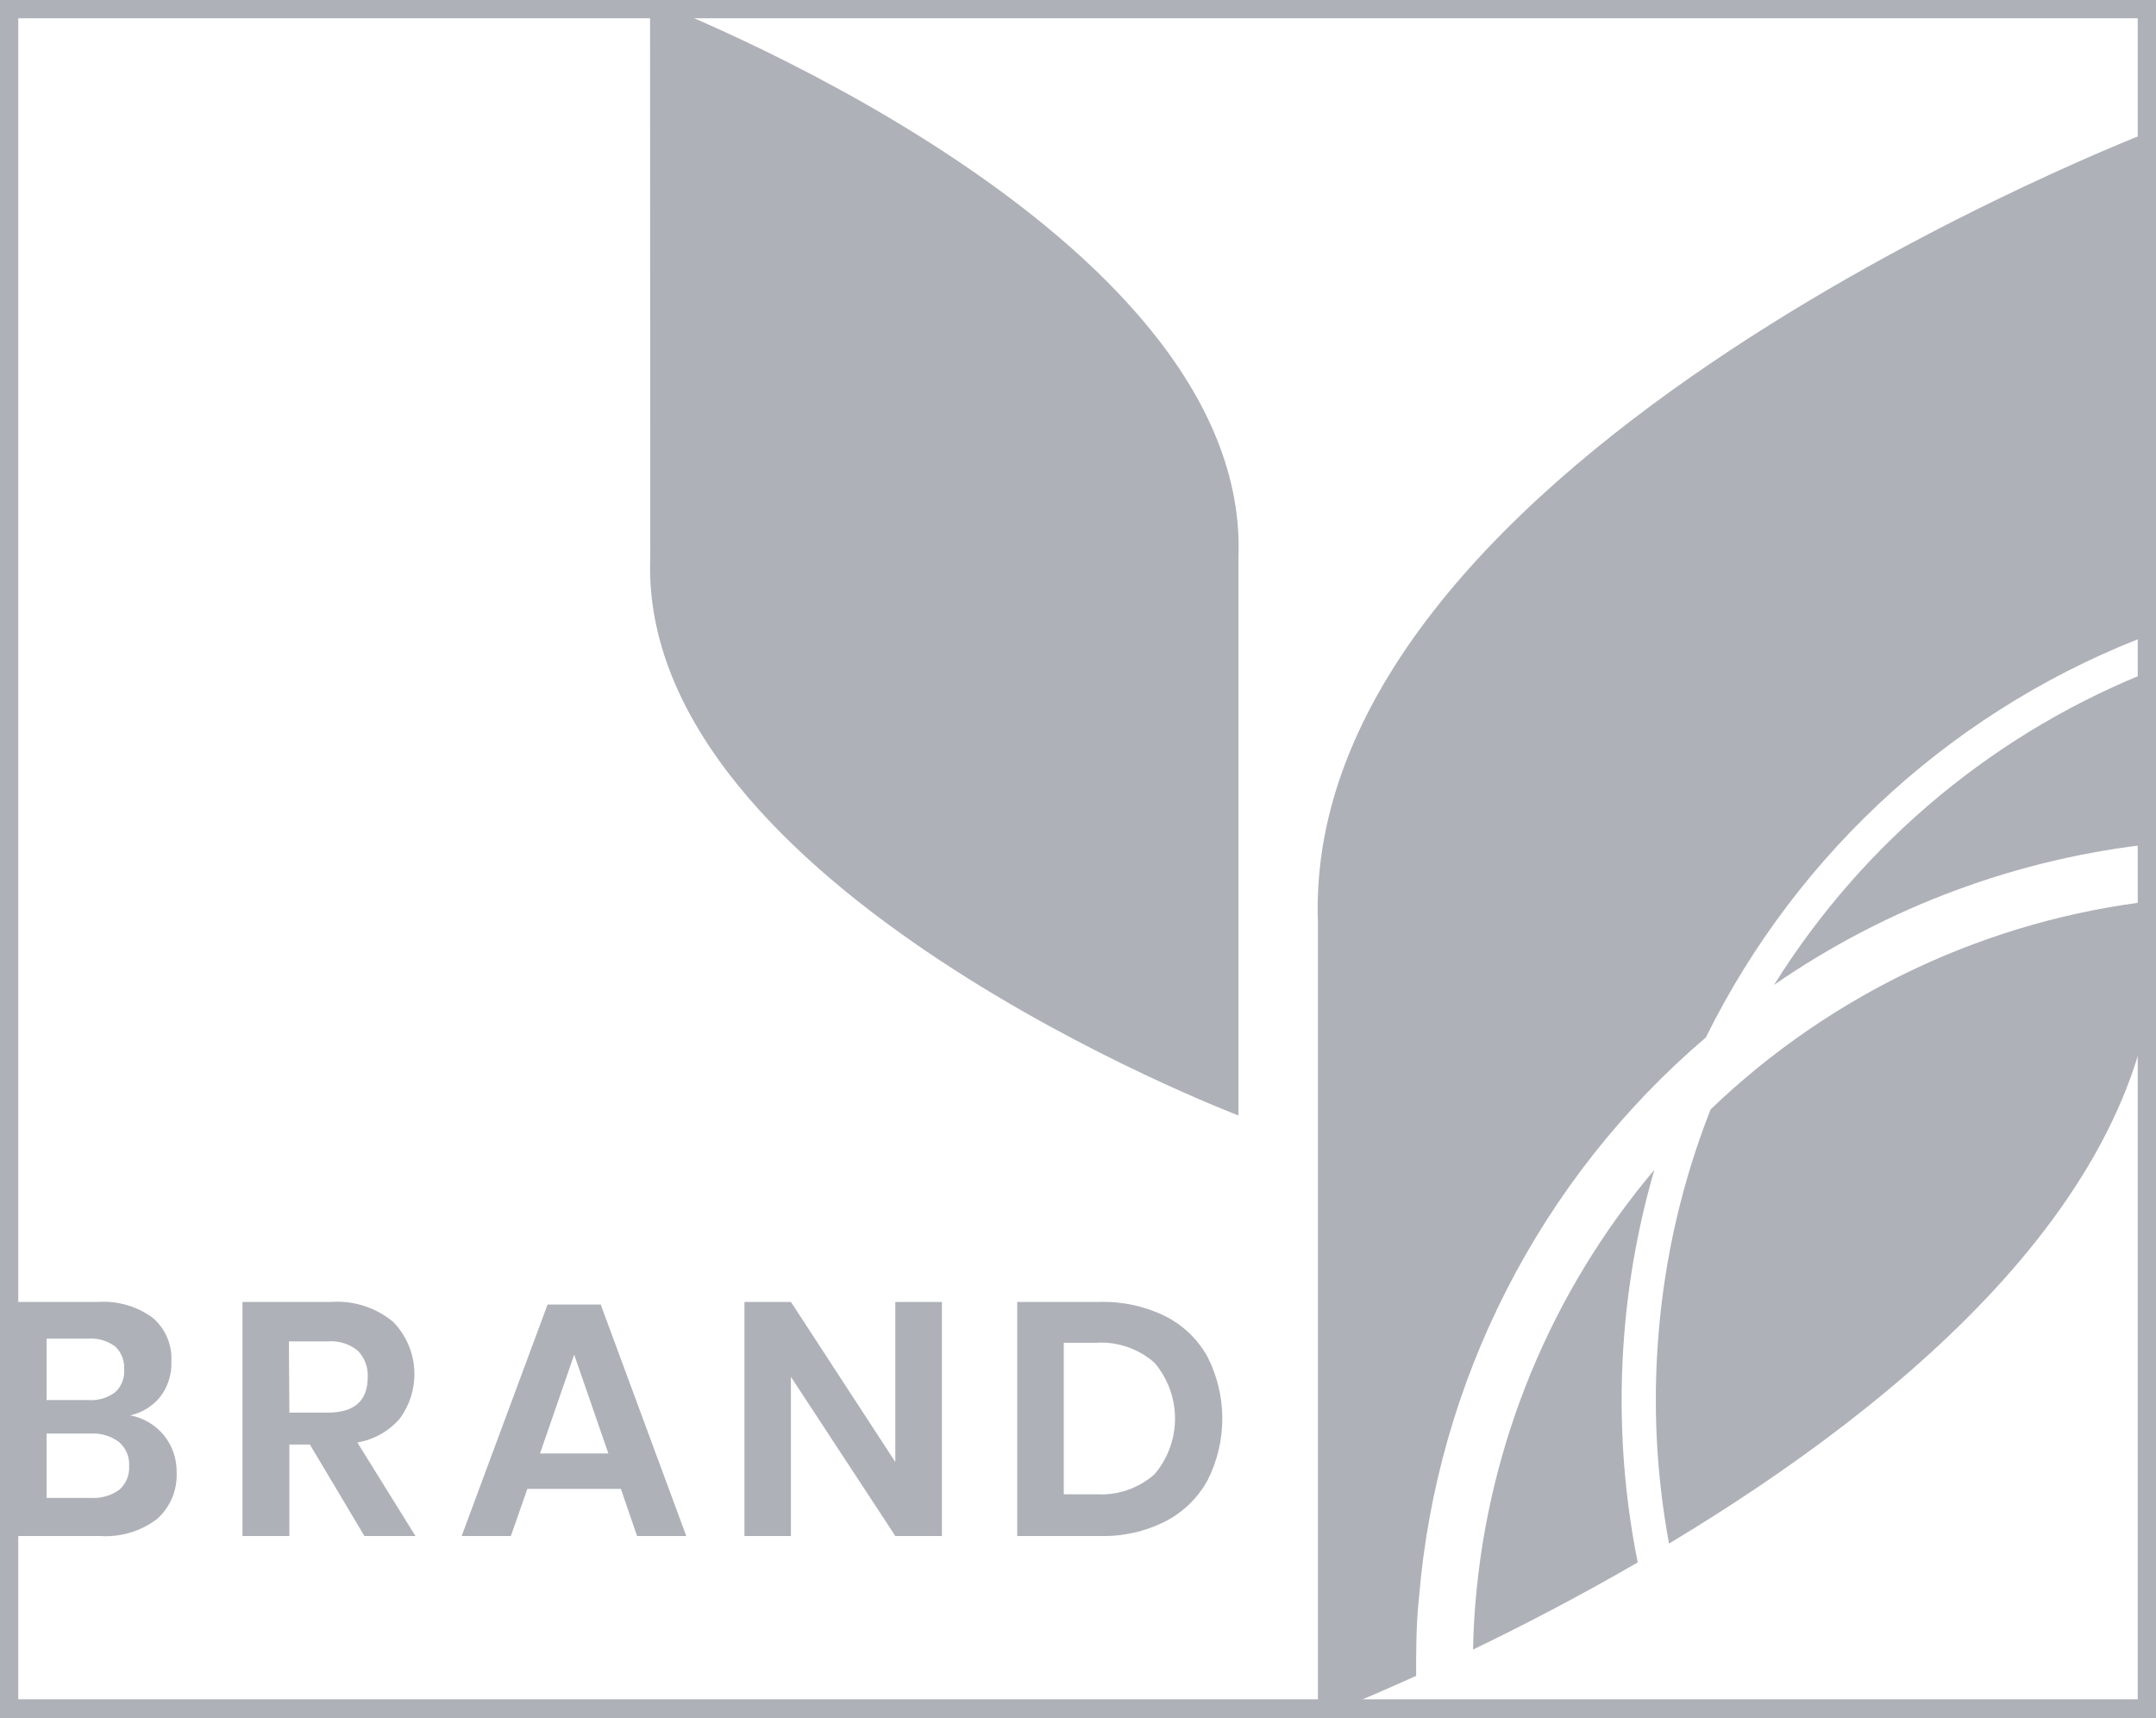
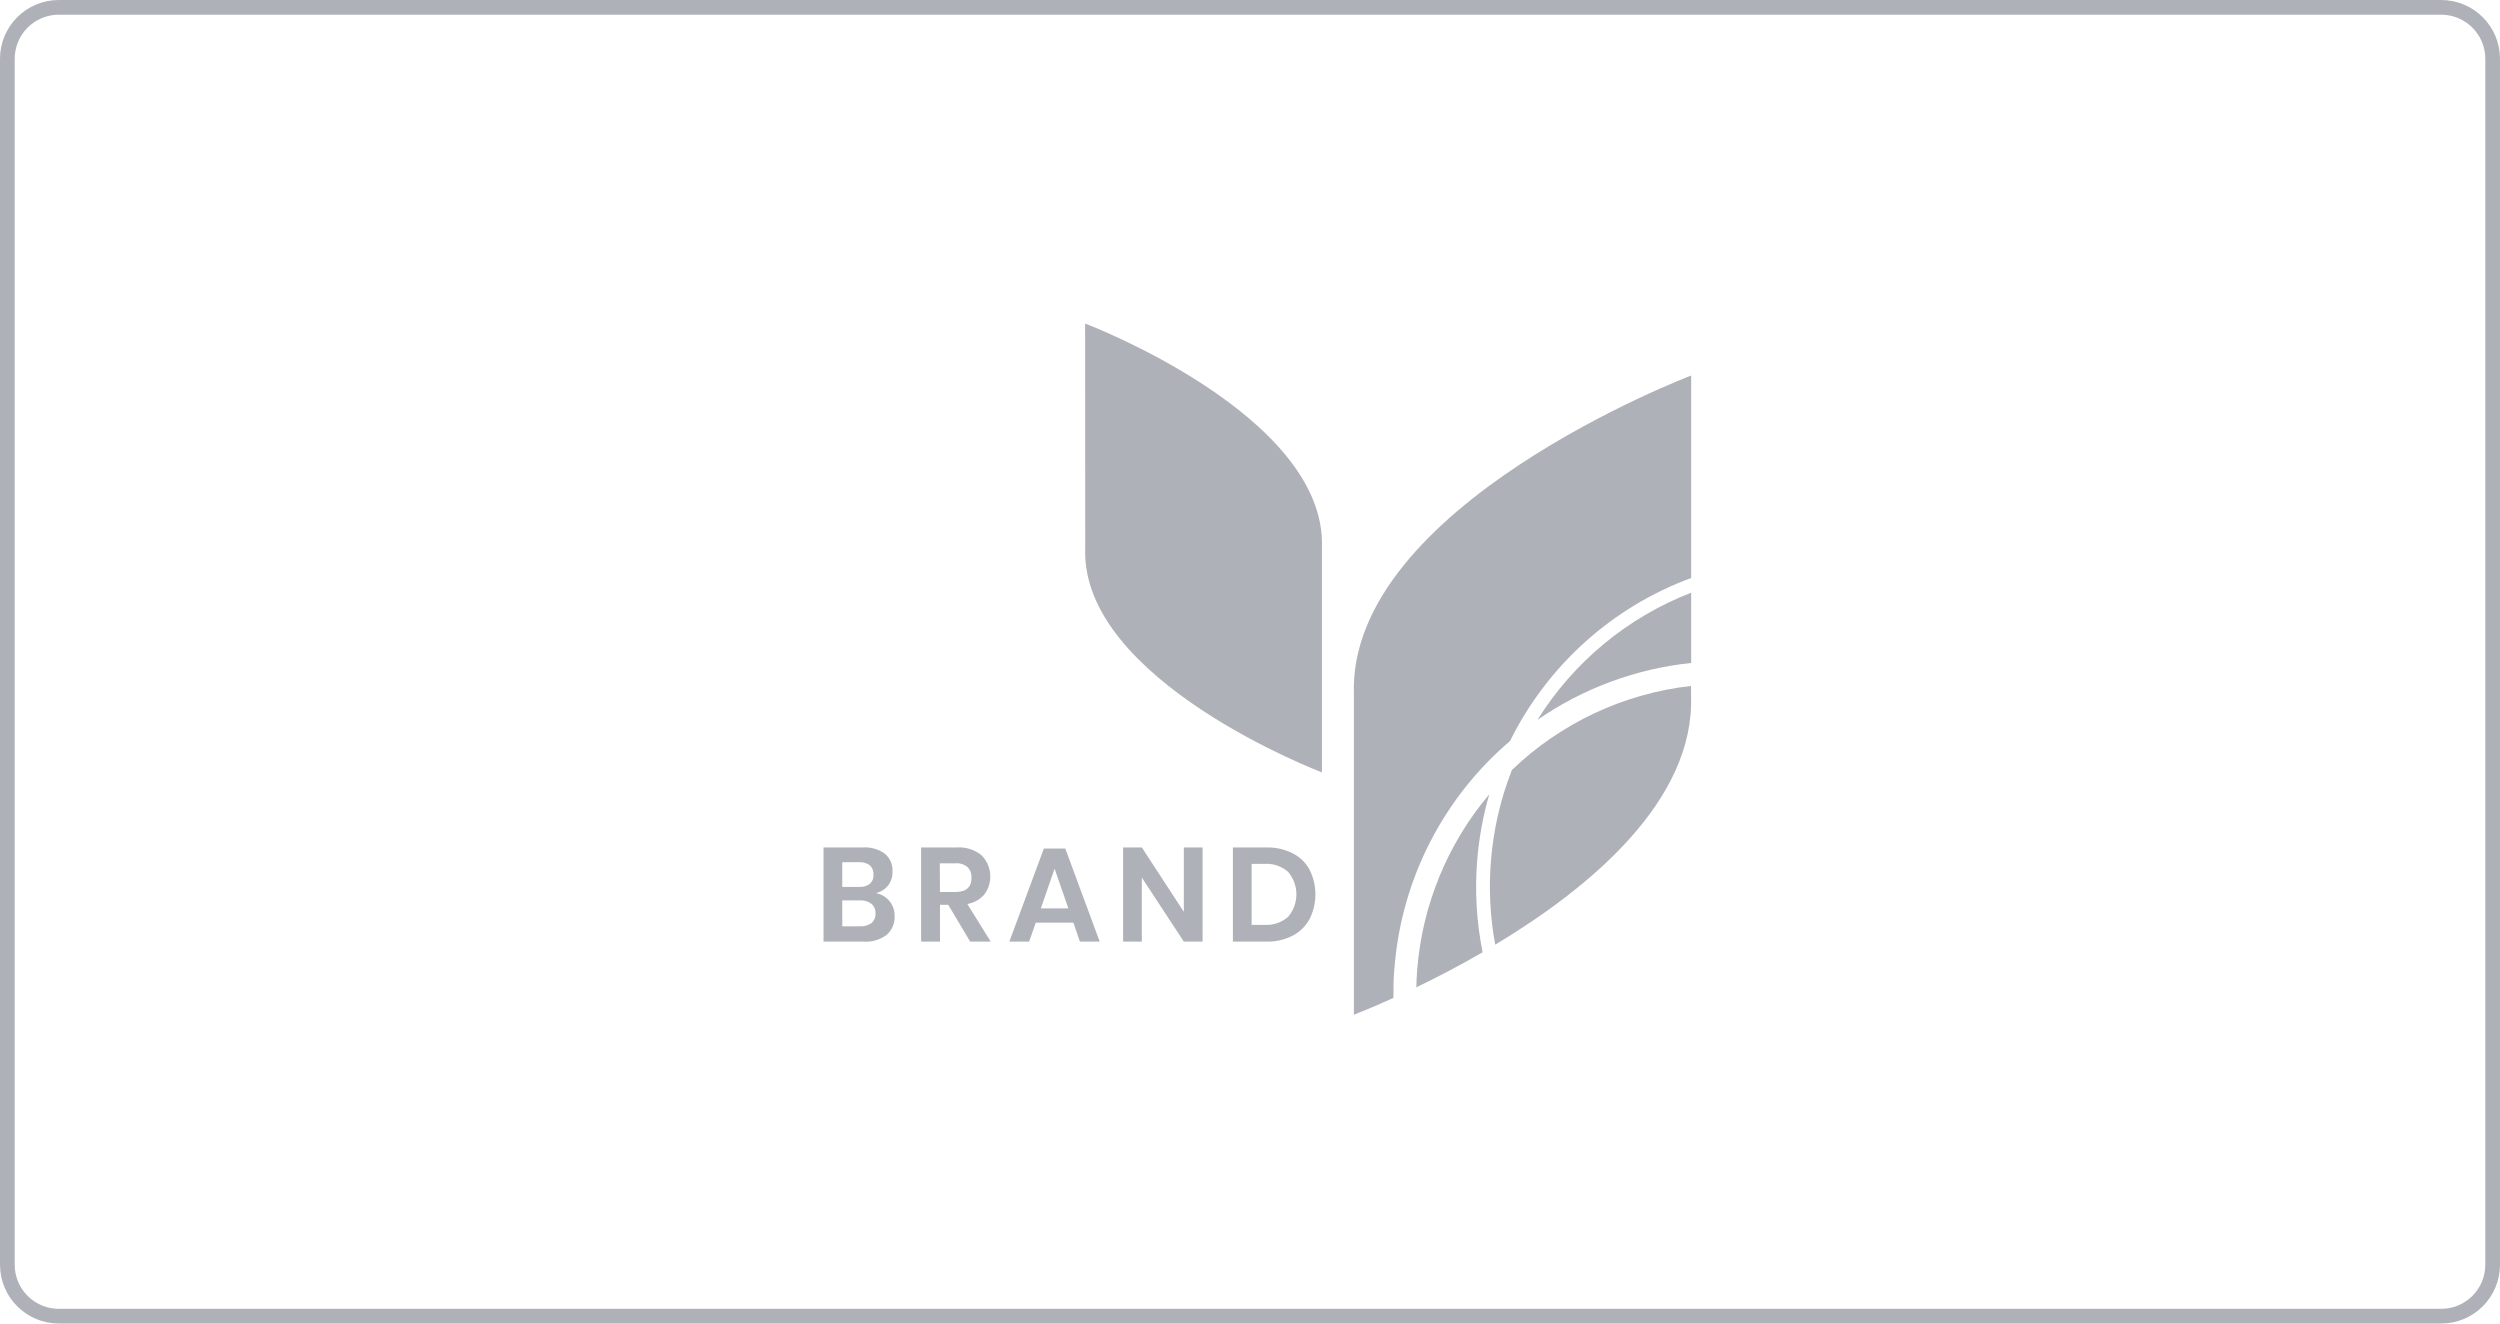
- <svg xmlns="http://www.w3.org/2000/svg" width="59" height="47" viewBox="0 0 59 47" fill="none">
-   <path d="M4.488 39.278C4.718 39.563 4.84 39.921 4.834 40.288C4.845 40.528 4.803 40.767 4.71 40.988C4.618 41.209 4.477 41.406 4.298 41.565C3.851 41.904 3.298 42.069 2.739 42.031H0V35.626H2.683C3.213 35.591 3.738 35.741 4.17 36.052C4.343 36.197 4.48 36.381 4.571 36.589C4.661 36.797 4.702 37.023 4.69 37.25C4.706 37.603 4.595 37.951 4.379 38.23C4.17 38.484 3.883 38.66 3.562 38.73C3.925 38.797 4.254 38.991 4.488 39.278ZM1.275 38.311H2.421C2.682 38.33 2.941 38.255 3.151 38.098C3.237 38.02 3.304 37.922 3.346 37.814C3.389 37.706 3.406 37.589 3.397 37.472C3.405 37.356 3.387 37.24 3.345 37.132C3.303 37.024 3.238 36.926 3.154 36.846C2.938 36.685 2.671 36.609 2.403 36.631H1.275V38.311ZM3.263 40.767C3.355 40.687 3.427 40.586 3.474 40.474C3.521 40.361 3.542 40.238 3.534 40.116C3.541 39.993 3.52 39.869 3.472 39.755C3.423 39.641 3.35 39.54 3.257 39.459C3.032 39.292 2.756 39.21 2.478 39.228H1.275V40.989H2.493C2.767 41.005 3.039 40.927 3.263 40.767Z" fill="#AFB1B8" />
-   <path d="M9.972 42.031L8.48 39.528H7.919V42.031H6.635V35.626H9.066C9.678 35.583 10.284 35.778 10.758 36.171C11.098 36.518 11.303 36.976 11.336 37.462C11.369 37.948 11.228 38.43 10.938 38.821C10.639 39.166 10.229 39.396 9.779 39.472L11.369 42.031H9.972ZM7.919 38.655H8.969C9.698 38.655 10.063 38.332 10.063 37.685C10.07 37.553 10.05 37.421 10.004 37.297C9.958 37.173 9.887 37.06 9.795 36.965C9.564 36.773 9.268 36.68 8.969 36.706H7.906L7.919 38.655Z" fill="#AFB1B8" />
-   <path d="M16.991 40.742H14.432L13.98 42.031H12.634L14.984 35.698H16.439L18.78 42.031H17.433L16.991 40.742ZM16.648 39.772L15.713 37.069L14.778 39.772H16.648Z" fill="#AFB1B8" />
-   <path d="M25.776 42.031H24.501L21.644 37.676V42.031H20.372V35.626H21.644L24.501 40.007V35.626H25.776V42.031Z" fill="#AFB1B8" />
-   <path d="M33.05 40.498C32.786 40.982 32.385 41.375 31.897 41.628C31.342 41.909 30.726 42.048 30.105 42.031H27.836V35.626H30.105C30.725 35.61 31.34 35.745 31.897 36.021C32.385 36.267 32.786 36.657 33.05 37.138C33.312 37.658 33.449 38.234 33.449 38.818C33.449 39.402 33.312 39.977 33.05 40.498ZM31.591 40.345C31.955 39.919 32.155 39.377 32.155 38.816C32.155 38.255 31.955 37.713 31.591 37.288C31.151 36.902 30.578 36.707 29.996 36.743H29.111V40.889H29.996C30.578 40.926 31.151 40.73 31.591 40.345Z" fill="#AFB1B8" />
-   <path d="M17.789 0C17.789 0 34.24 6.236 33.891 15.26V30.523C33.891 30.523 17.452 24.284 17.795 15.26L17.789 0Z" fill="#AFB1B8" />
-   <path d="M48.548 26.95C51.655 24.803 55.248 23.473 59 23.082V18.304C54.677 19.977 51.01 23.01 48.548 26.95Z" fill="#AFB1B8" />
-   <path d="M46.681 28.389C49.224 23.248 53.633 19.28 59 17.303V3.536C59 3.536 35.571 12.419 36.066 25.269V47C36.066 47 37.11 46.602 38.753 45.858C38.753 45.163 38.753 44.462 38.828 43.758C39.312 37.792 42.137 32.264 46.681 28.389Z" fill="#AFB1B8" />
-   <path d="M44.453 36.462C44.576 34.955 44.85 33.464 45.272 32.012C42.443 35.359 40.73 39.512 40.373 43.887C40.339 44.3 40.32 44.713 40.311 45.138C41.642 44.497 43.19 43.696 44.817 42.754C44.402 40.684 44.279 38.566 44.453 36.462Z" fill="#AFB1B8" />
-   <path d="M45.384 36.54C45.228 38.444 45.326 40.36 45.674 42.238C52.075 38.392 59.268 32.45 58.991 25.269V24.644C54.417 25.157 50.138 27.165 46.812 30.357C46.033 32.335 45.552 34.419 45.384 36.54Z" fill="#AFB1B8" />
-   <rect width="59" height="47" stroke="#AFB1B8" />
+ <svg xmlns="http://www.w3.org/2000/svg" width="170" height="90" viewBox="0 0 170 90" fill="none">
+   <rect x="0.5" y="0.5" width="169" height="89" rx="3.5" stroke="#AFB1B8" />
+   <path d="M60.488 61.278C60.718 61.563 60.84 61.921 60.834 62.288C60.845 62.528 60.803 62.767 60.71 62.988C60.618 63.209 60.477 63.406 60.297 63.565C59.851 63.904 59.298 64.069 58.739 64.031H56V57.626H58.683C59.213 57.591 59.738 57.741 60.17 58.052C60.343 58.197 60.48 58.382 60.571 58.59C60.661 58.797 60.702 59.024 60.69 59.25C60.706 59.603 60.595 59.951 60.379 60.23C60.17 60.484 59.883 60.66 59.562 60.73C59.925 60.797 60.254 60.991 60.488 61.278ZM57.275 60.311H58.422C58.682 60.33 58.941 60.255 59.151 60.098C59.237 60.02 59.304 59.923 59.346 59.814C59.389 59.706 59.406 59.589 59.397 59.472C59.405 59.356 59.387 59.24 59.345 59.132C59.303 59.024 59.238 58.926 59.154 58.847C58.938 58.686 58.671 58.609 58.403 58.631H57.275V60.311ZM59.263 62.767C59.355 62.687 59.427 62.587 59.474 62.474C59.521 62.361 59.542 62.239 59.534 62.116C59.541 61.993 59.52 61.869 59.472 61.755C59.423 61.641 59.35 61.54 59.257 61.459C59.032 61.292 58.756 61.21 58.478 61.228H57.275V62.989H58.493C58.767 63.005 59.039 62.927 59.263 62.767Z" fill="#AFB1B8" />
+   <path d="M65.972 64.031L64.48 61.528H63.919V64.031H62.635V57.626H65.066C65.678 57.583 66.284 57.778 66.758 58.171C67.098 58.518 67.302 58.976 67.336 59.462C67.369 59.948 67.228 60.43 66.939 60.821C66.639 61.166 66.229 61.396 65.779 61.472L67.369 64.031H65.972ZM63.919 60.655H64.969C65.698 60.655 66.063 60.332 66.063 59.685C66.07 59.553 66.05 59.421 66.004 59.297C65.958 59.173 65.887 59.06 65.795 58.965C65.564 58.773 65.268 58.68 64.969 58.706H63.906L63.919 60.655Z" fill="#AFB1B8" />
+   <path d="M72.991 62.742H70.432L69.98 64.031H68.634L70.984 57.698H72.439L74.78 64.031H73.433L72.991 62.742ZM72.648 61.772L71.713 59.069L70.778 61.772H72.648Z" fill="#AFB1B8" />
+   <path d="M81.776 64.031H80.501L77.644 59.676V64.031H76.372V57.626H77.644L80.501 62.007V57.626H81.776V64.031Z" fill="#AFB1B8" />
+   <path d="M89.05 62.498C88.786 62.982 88.385 63.375 87.897 63.628C87.342 63.909 86.726 64.048 86.105 64.031H83.836V57.626H86.105C86.725 57.61 87.34 57.745 87.897 58.021C88.385 58.267 88.787 58.657 89.05 59.138C89.312 59.658 89.449 60.234 89.449 60.818C89.449 61.402 89.312 61.977 89.05 62.498ZM87.591 62.345C87.955 61.919 88.155 61.377 88.155 60.816C88.155 60.255 87.955 59.713 87.591 59.288C87.151 58.902 86.578 58.707 85.996 58.743H85.111V62.889H85.996C86.578 62.926 87.151 62.73 87.591 62.345Z" fill="#AFB1B8" />
+   <path d="M73.789 22C73.789 22 90.24 28.236 89.891 37.26V52.523C89.891 52.523 73.452 46.284 73.795 37.26L73.789 22Z" fill="#AFB1B8" />
+   <path d="M104.548 48.95C107.655 46.803 111.249 45.473 115 45.082V40.304C110.677 41.977 107.01 45.01 104.548 48.95Z" fill="#AFB1B8" />
+   <path d="M102.681 50.389C105.224 45.248 109.633 41.281 115 39.303V25.536C115 25.536 91.571 34.419 92.066 47.27V69C92.066 69 93.11 68.603 94.753 67.858C94.753 67.163 94.753 66.463 94.828 65.758C95.312 59.793 98.137 54.264 102.681 50.389Z" fill="#AFB1B8" />
+   <path d="M100.453 58.462C100.576 56.955 100.85 55.464 101.272 54.012C98.443 57.359 96.73 61.512 96.373 65.887C96.339 66.3 96.32 66.713 96.311 67.138C97.641 66.497 99.19 65.696 100.817 64.754C100.402 62.684 100.279 60.566 100.453 58.462Z" fill="#AFB1B8" />
+   <path d="M101.384 58.54C101.228 60.444 101.326 62.36 101.674 64.238C108.075 60.392 115.268 54.45 114.991 47.27V46.644C110.417 47.157 106.138 49.165 102.812 52.357C102.033 54.336 101.552 56.419 101.384 58.54Z" fill="#AFB1B8" />
</svg>
